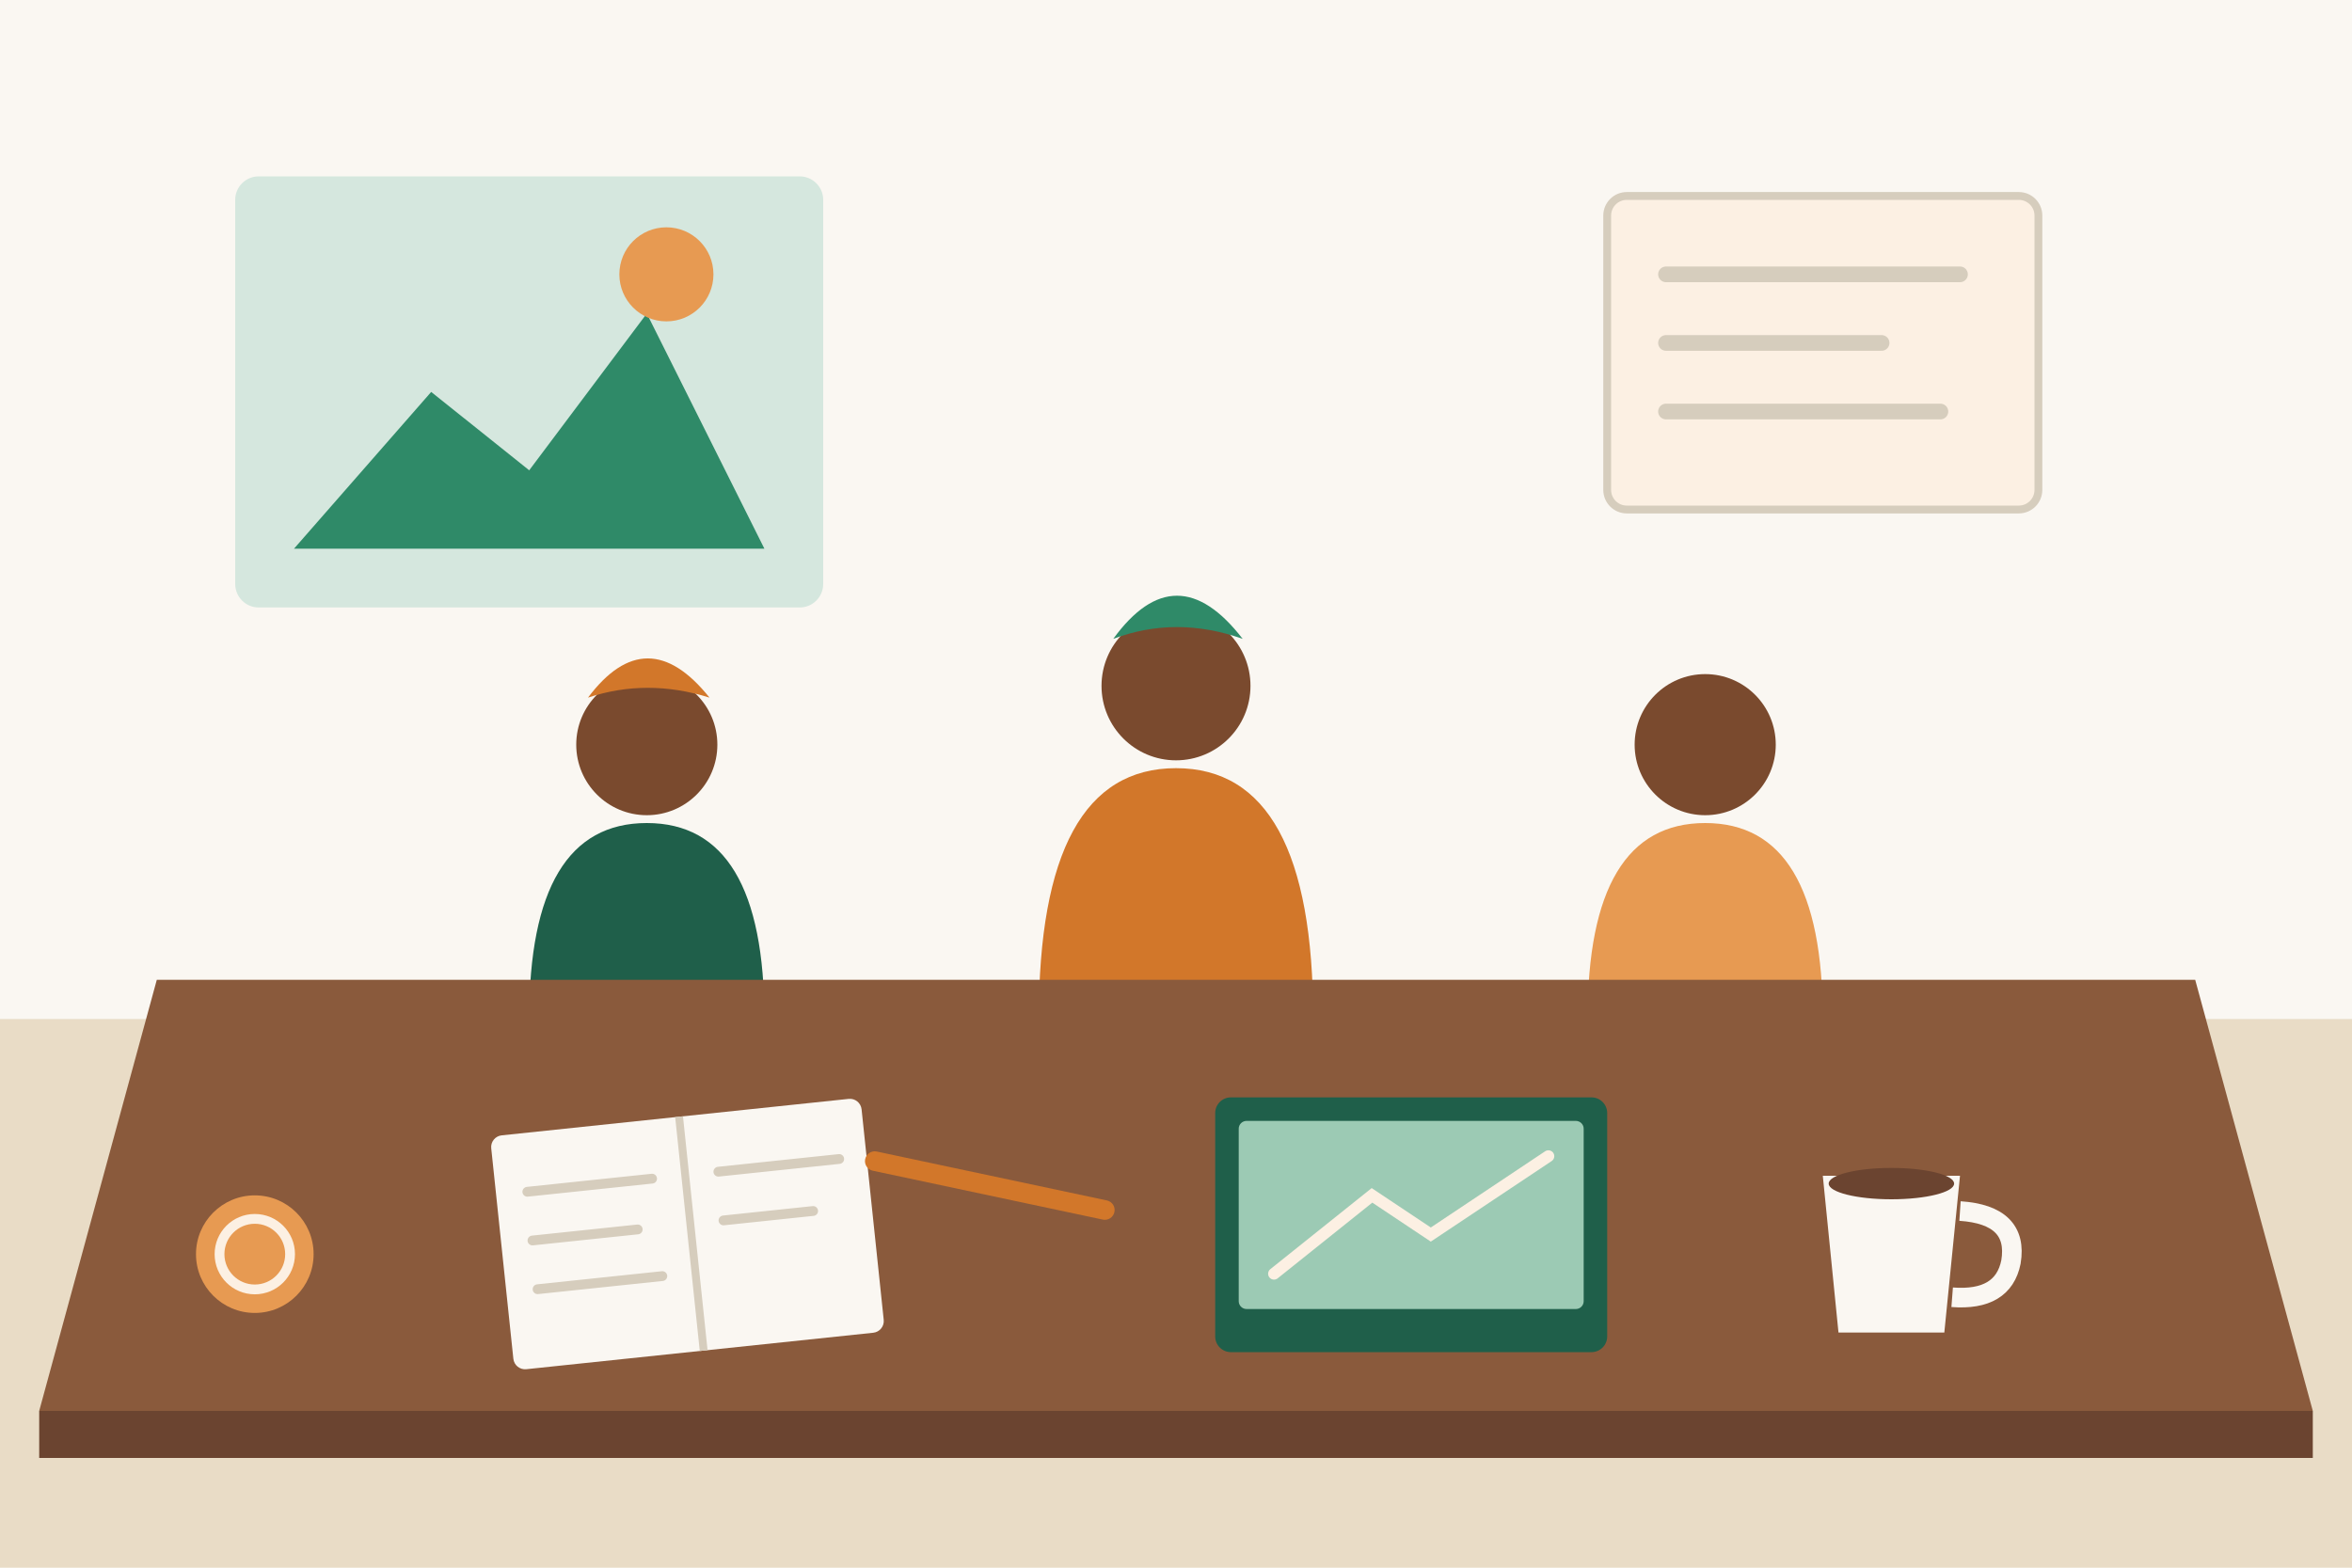
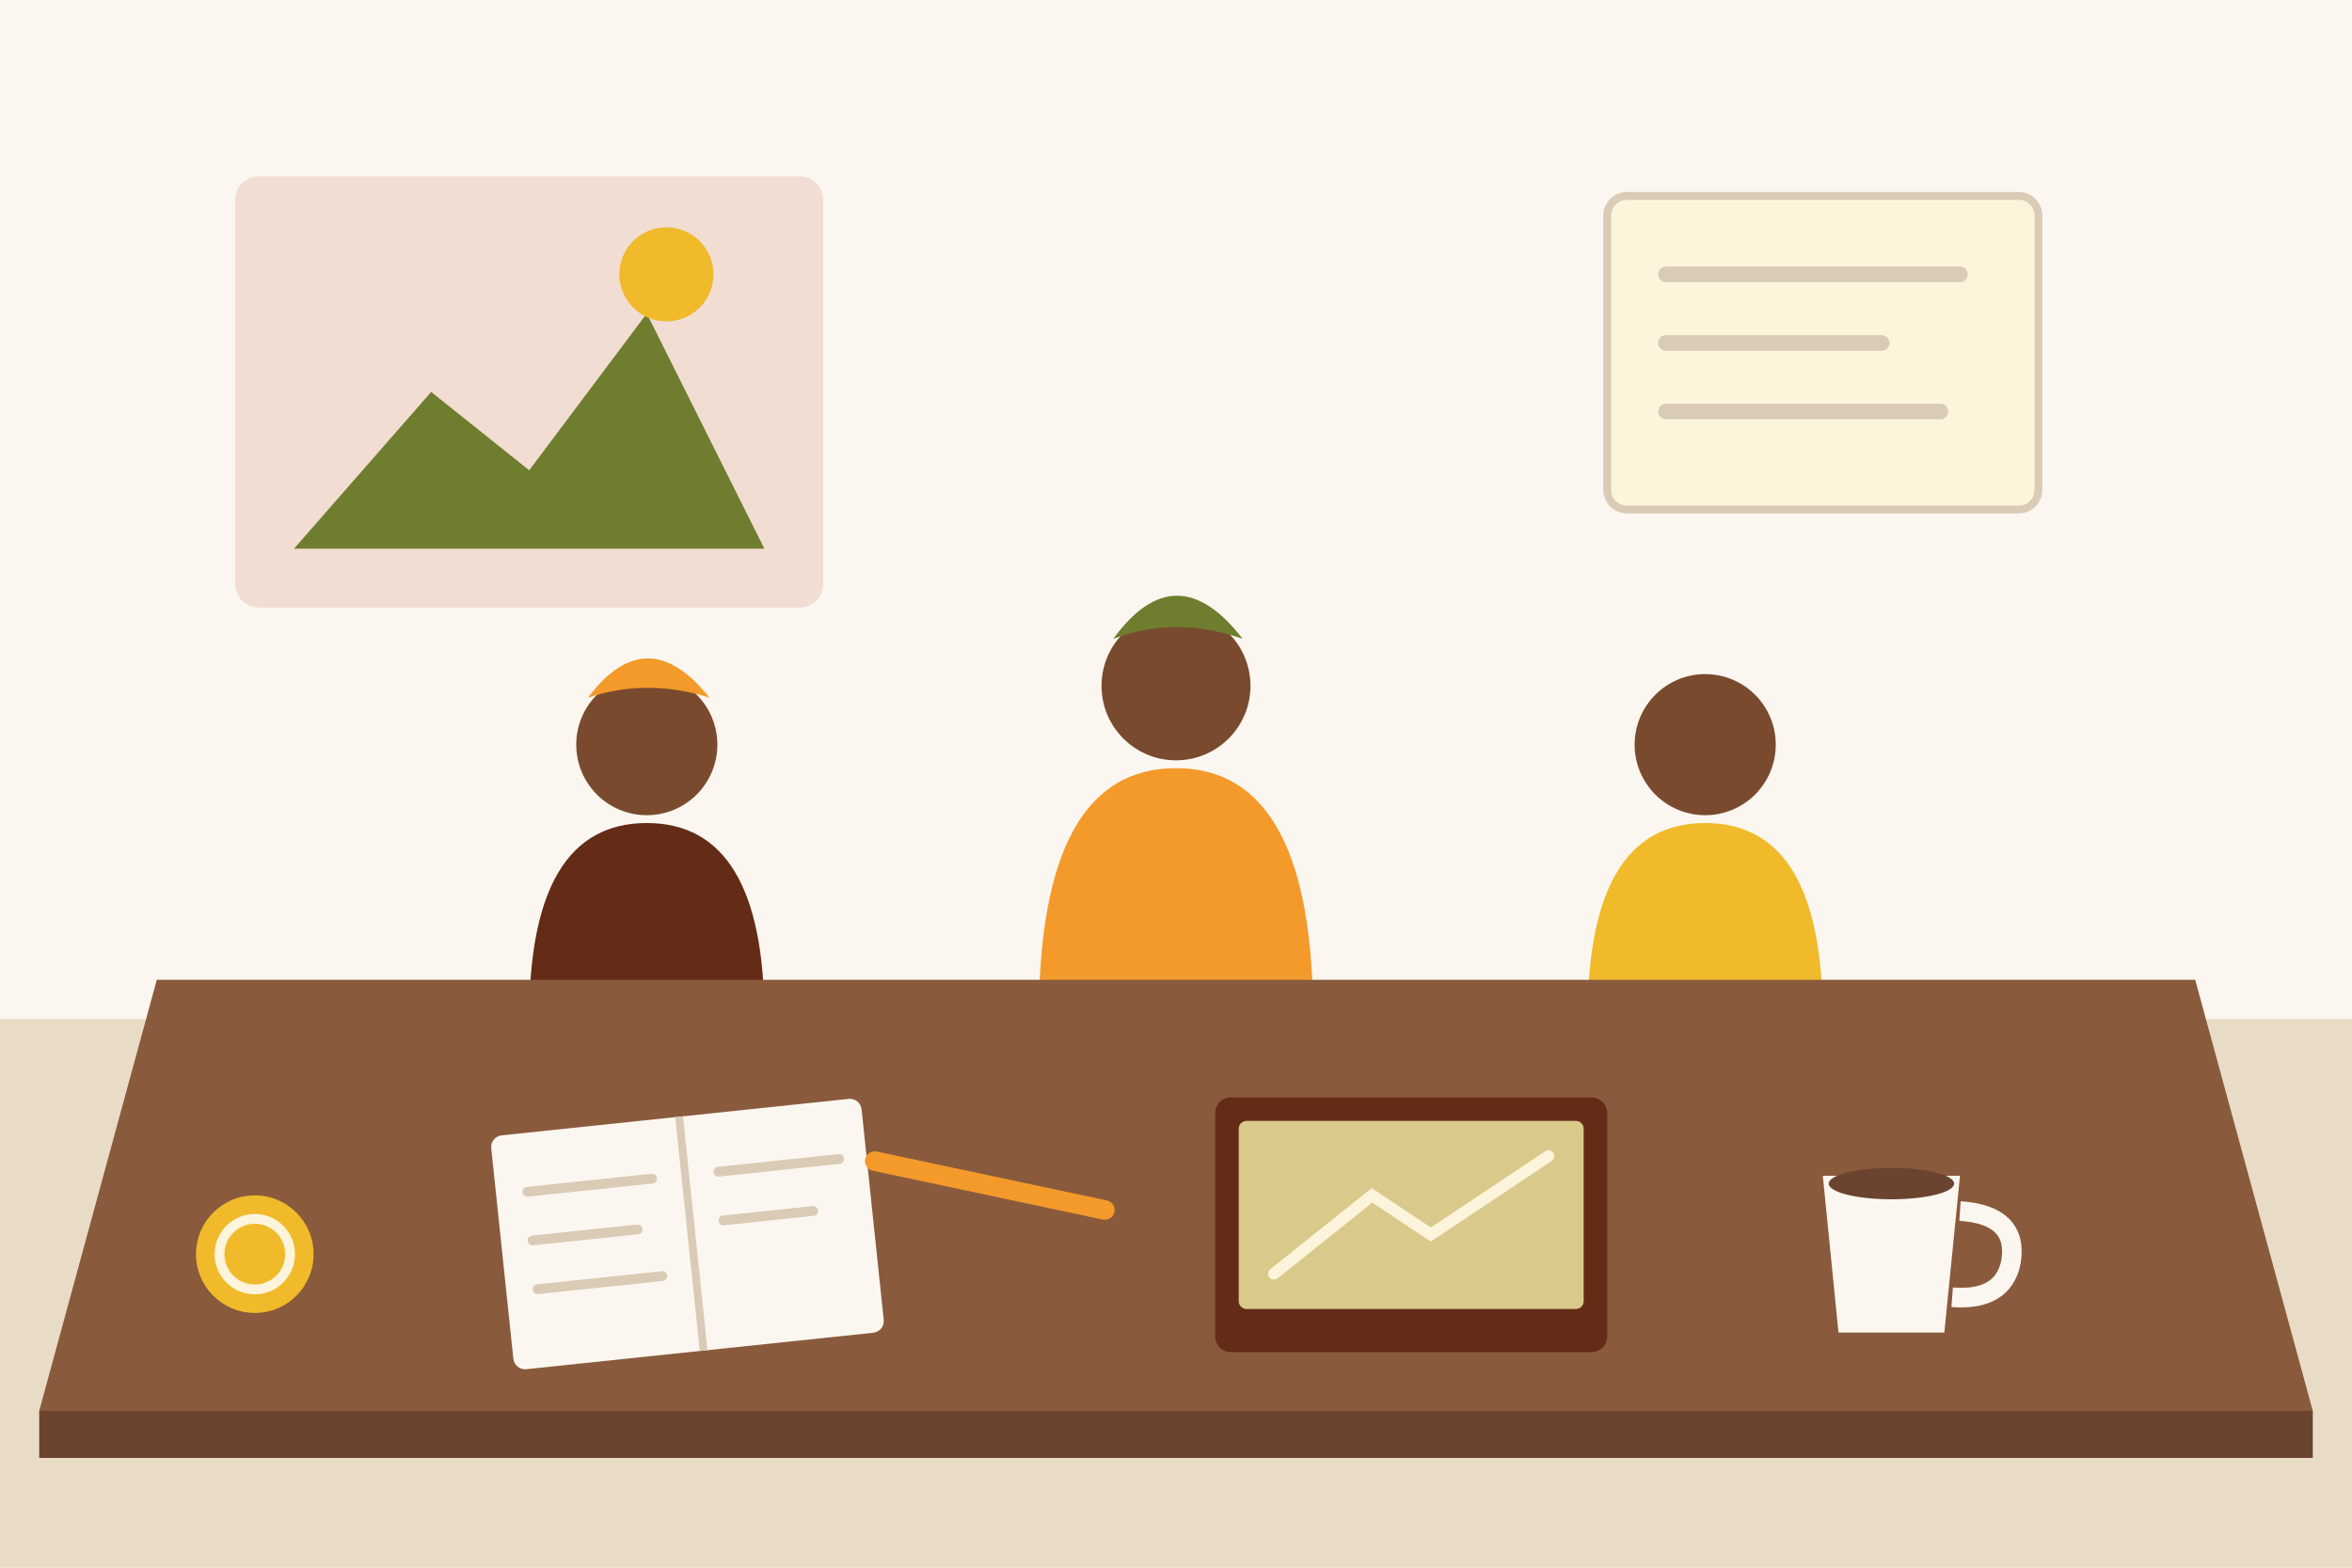
<svg xmlns="http://www.w3.org/2000/svg" viewBox="0 0 1200 800" preserveAspectRatio="xMidYMid slice" aria-hidden="true">
-   <rect width="1200" height="800" fill="#faf7f2" />
+   <rect width="1200" height="800" fill="#fbf7f0" />
  <rect y="520" width="1200" height="280" fill="#e9dcc6" />
-   <rect x="120" y="90" width="300" height="220" rx="12" fill="#d5e7de" />
-   <path d="M150 280 L220 200 L270 240 L330 160 L390 280 Z" fill="#2f8a68" />
-   <circle cx="340" cy="140" r="24" fill="#e79a52" />
-   <rect x="820" y="100" width="220" height="160" rx="10" fill="#fcf0e3" stroke="#d6cdbd" stroke-width="4" />
-   <g stroke="#d6cdbd" stroke-width="8" stroke-linecap="round">
+   <rect x="120" y="90" width="300" height="220" rx="12" fill="#f1ddd2" />
+   <path d="M150 280 L220 200 L270 240 L330 160 L390 280 Z" fill="#6f7d2e" />
+   <circle cx="340" cy="140" r="24" fill="#f0ba2a" />
+   <rect x="820" y="100" width="220" height="160" rx="10" fill="#fdf4dc" stroke="#dacbb6" stroke-width="4" />
+   <g stroke="#dacbb6" stroke-width="8" stroke-linecap="round">
    <path d="M850 140 H1000" />
    <path d="M850 175 H960" />
    <path d="M850 210 H990" />
  </g>
  <g fill="#7a4a2e">
    <circle cx="330" cy="380" r="36" />
    <circle cx="600" cy="350" r="38" />
    <circle cx="870" cy="380" r="36" />
  </g>
-   <path d="M300 356 Q330 316 362 356 Q330 346 300 356 Z" fill="#d2772a" />
-   <path d="M568 326 Q600 282 634 326 Q600 314 568 326 Z" fill="#2f8a68" />
-   <path d="M270 520 Q270 420 330 420 Q390 420 390 520 Z" fill="#1f5f4a" />
-   <path d="M530 520 Q530 392 600 392 Q670 392 670 520 Z" fill="#d2772a" />
-   <path d="M810 520 Q810 420 870 420 Q930 420 930 520 Z" fill="#e79a52" />
+   <path d="M300 356 Q330 316 362 356 Q330 346 300 356 Z" fill="#f39a2b" />
+   <path d="M568 326 Q600 282 634 326 Q600 314 568 326 Z" fill="#6f7d2e" />
+   <path d="M270 520 Q270 420 330 420 Q390 420 390 520 Z" fill="#642b17" />
+   <path d="M530 520 Q530 392 600 392 Q670 392 670 520 Z" fill="#f39a2b" />
+   <path d="M810 520 Q810 420 870 420 Q930 420 930 520 Z" fill="#f0ba2a" />
  <path d="M80 500 H1120 L1180 720 H20 Z" fill="#8a5a3c" />
  <path d="M20 720 H1180 V744 H20 Z" fill="#6b4430" />
  <g transform="translate(250 580) rotate(-6)">
-     <rect x="0" y="0" width="190" height="120" rx="6" fill="#faf7f2" />
-     <rect x="95" y="0" width="4" height="120" fill="#d6cdbd" />
-     <g stroke="#d6cdbd" stroke-width="5" stroke-linecap="round">
+     <rect x="0" y="0" width="190" height="120" rx="6" fill="#fbf7f0" />
+     <rect x="95" y="0" width="4" height="120" fill="#dacbb6" />
+     <g stroke="#dacbb6" stroke-width="5" stroke-linecap="round">
      <path d="M16 30 H80" />
      <path d="M16 55 H70" />
      <path d="M16 80 H80" />
      <path d="M114 30 H176" />
      <path d="M114 55 H160" />
    </g>
  </g>
-   <rect x="440" y="600" width="130" height="10" rx="5" fill="#d2772a" transform="rotate(12 505 605)" />
+   <rect x="440" y="600" width="130" height="10" rx="5" fill="#f39a2b" transform="rotate(12 505 605)" />
  <g transform="translate(620 560)">
-     <rect x="0" y="0" width="200" height="130" rx="8" fill="#1f5f4a" />
-     <rect x="12" y="12" width="176" height="96" rx="4" fill="#9ccab4" />
-     <path d="M30 90 L80 50 L110 70 L170 30" stroke="#fcf0e3" stroke-width="6" fill="none" stroke-linecap="round" />
+     <rect x="0" y="0" width="200" height="130" rx="8" fill="#642b17" />
+     <rect x="12" y="12" width="176" height="96" rx="4" fill="#d9c98a" />
+     <path d="M30 90 L80 50 L110 70 L170 30" stroke="#fdf4dc" stroke-width="6" fill="none" stroke-linecap="round" />
  </g>
  <g transform="translate(930 600)">
-     <path d="M0 0 H70 L62 80 H8 Z" fill="#faf7f2" />
-     <path d="M70 18 Q100 20 96 44 Q92 64 66 62" stroke="#faf7f2" stroke-width="10" fill="none" />
+     <path d="M0 0 H70 L62 80 H8 Z" fill="#fbf7f0" />
+     <path d="M70 18 Q100 20 96 44 Q92 64 66 62" stroke="#fbf7f0" stroke-width="10" fill="none" />
    <ellipse cx="35" cy="4" rx="32" ry="8" fill="#6b4430" />
  </g>
  <g transform="translate(130 640)">
-     <circle cx="0" cy="0" r="30" fill="#e79a52" />
-     <circle cx="0" cy="0" r="18" fill="none" stroke="#fcf0e3" stroke-width="5" />
+     <circle cx="0" cy="0" r="30" fill="#f0ba2a" />
+     <circle cx="0" cy="0" r="18" fill="none" stroke="#fdf4dc" stroke-width="5" />
  </g>
</svg>
